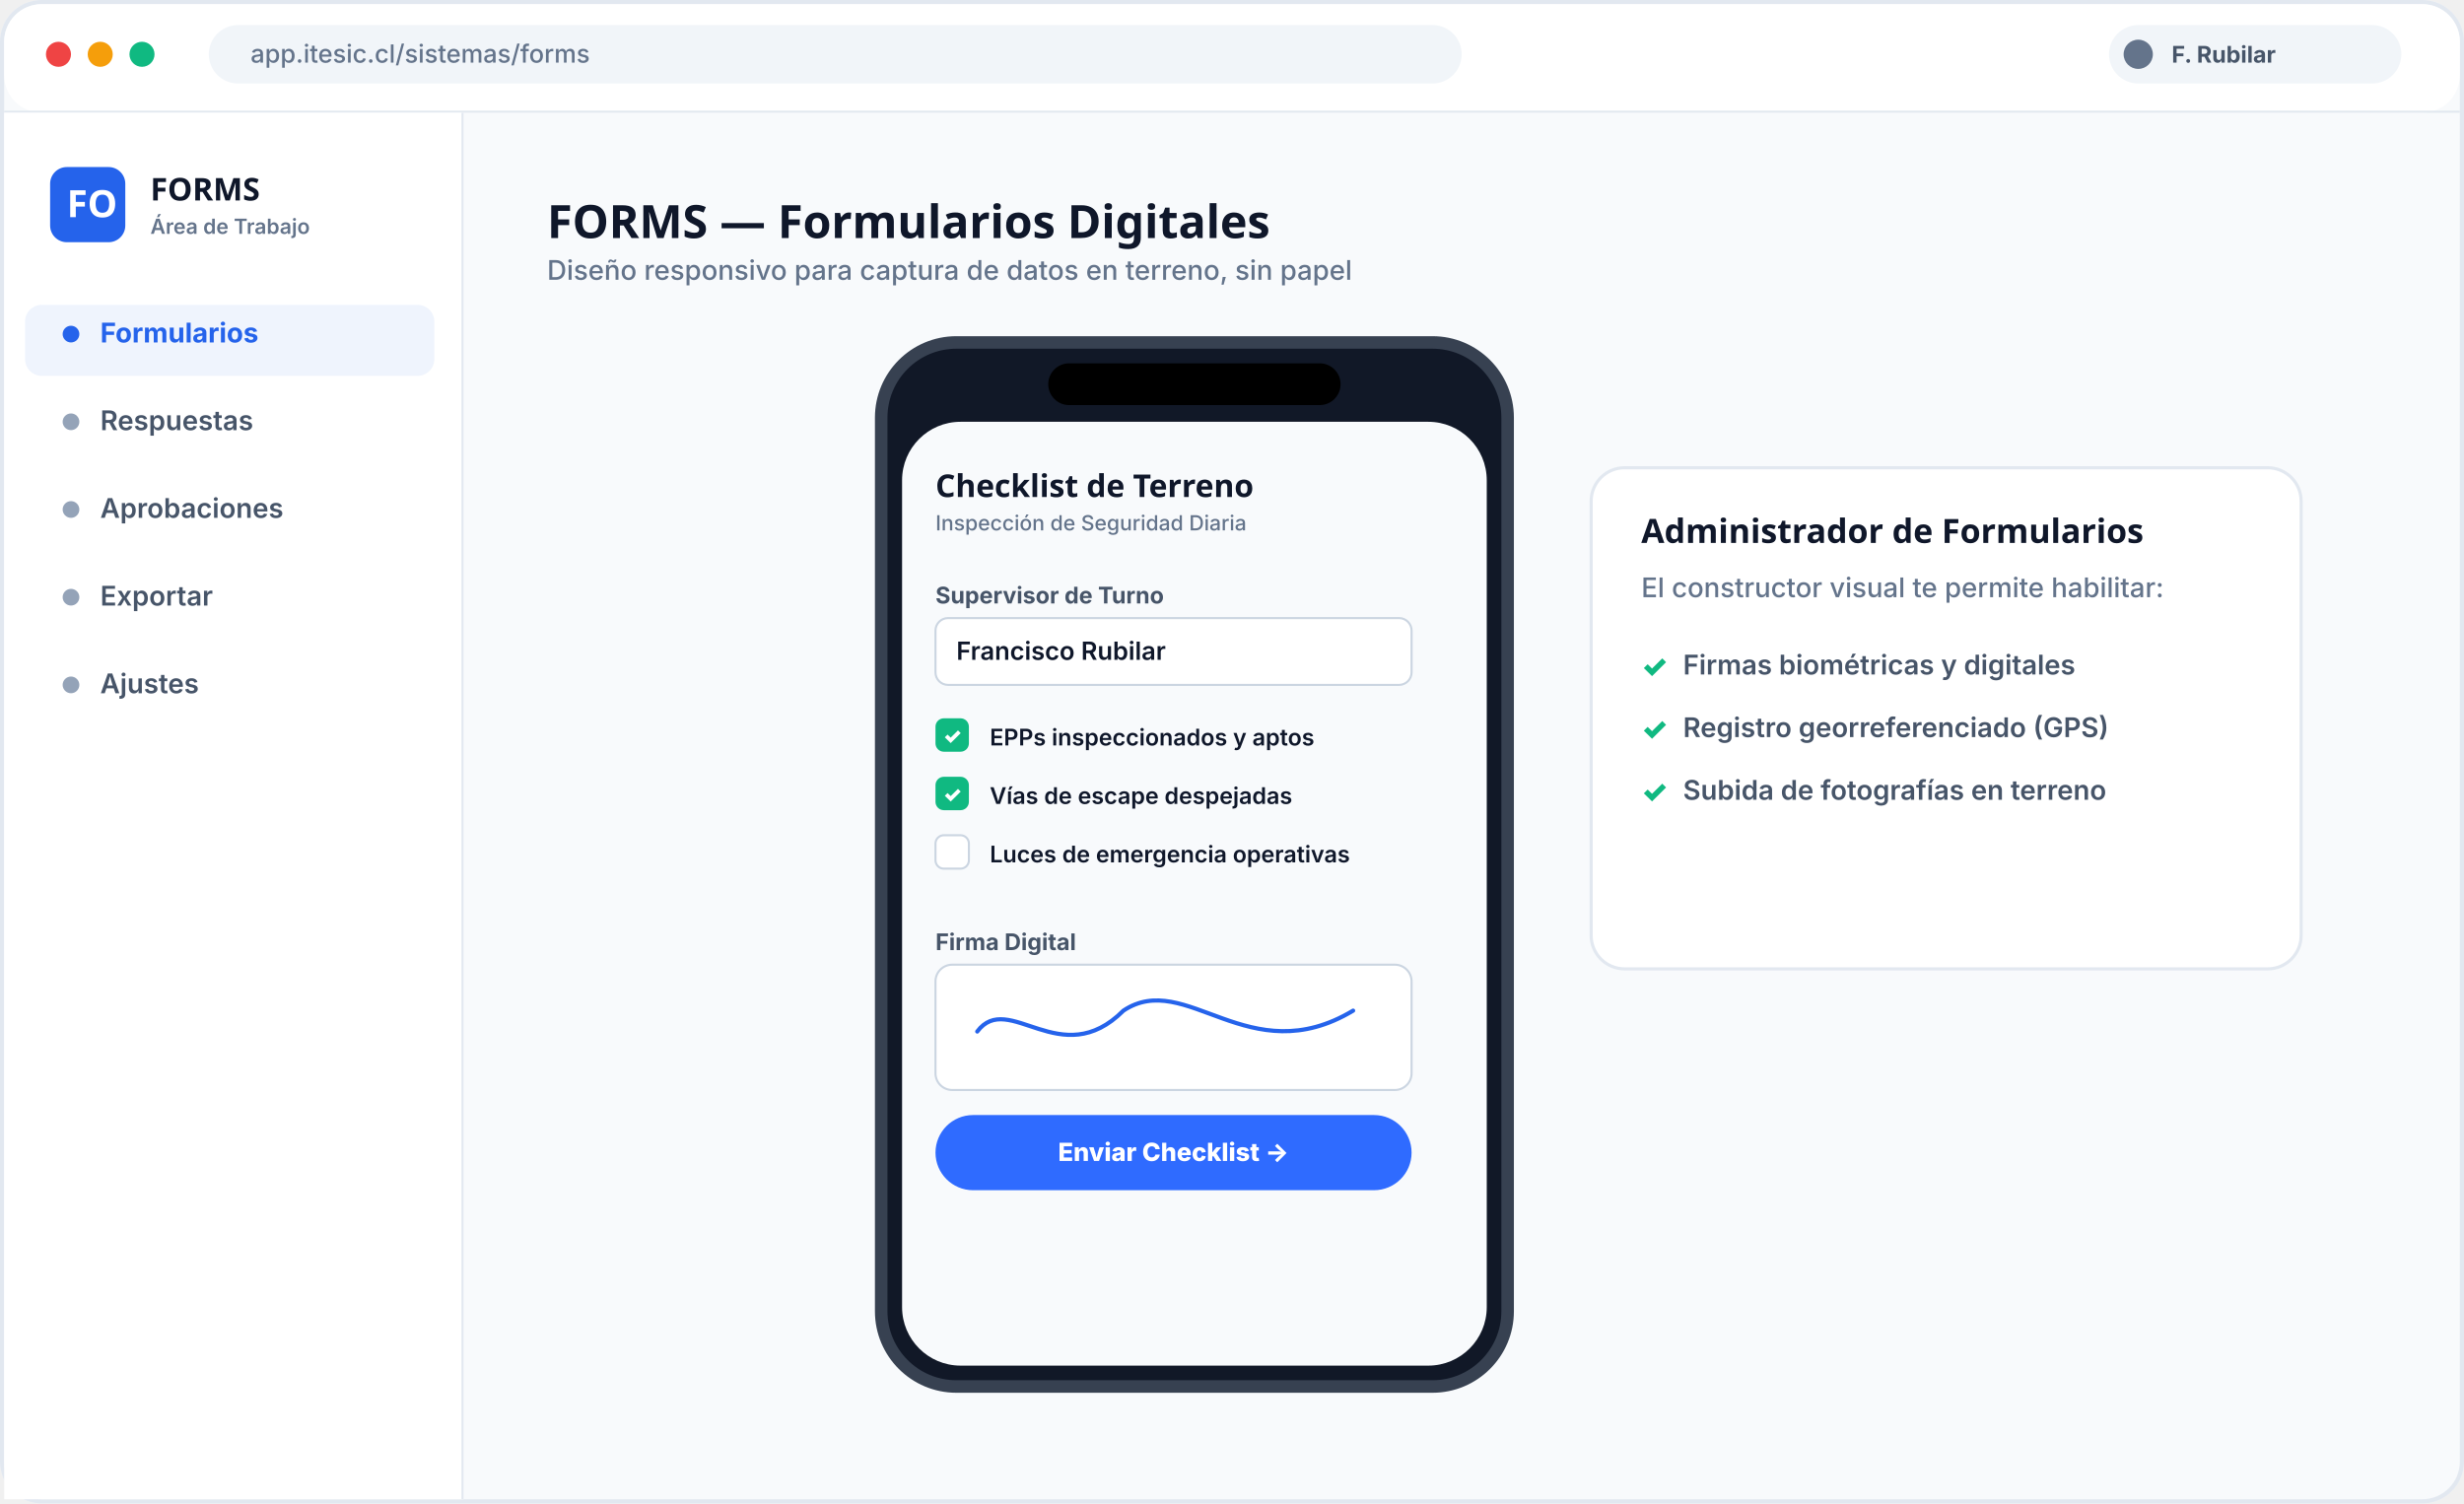
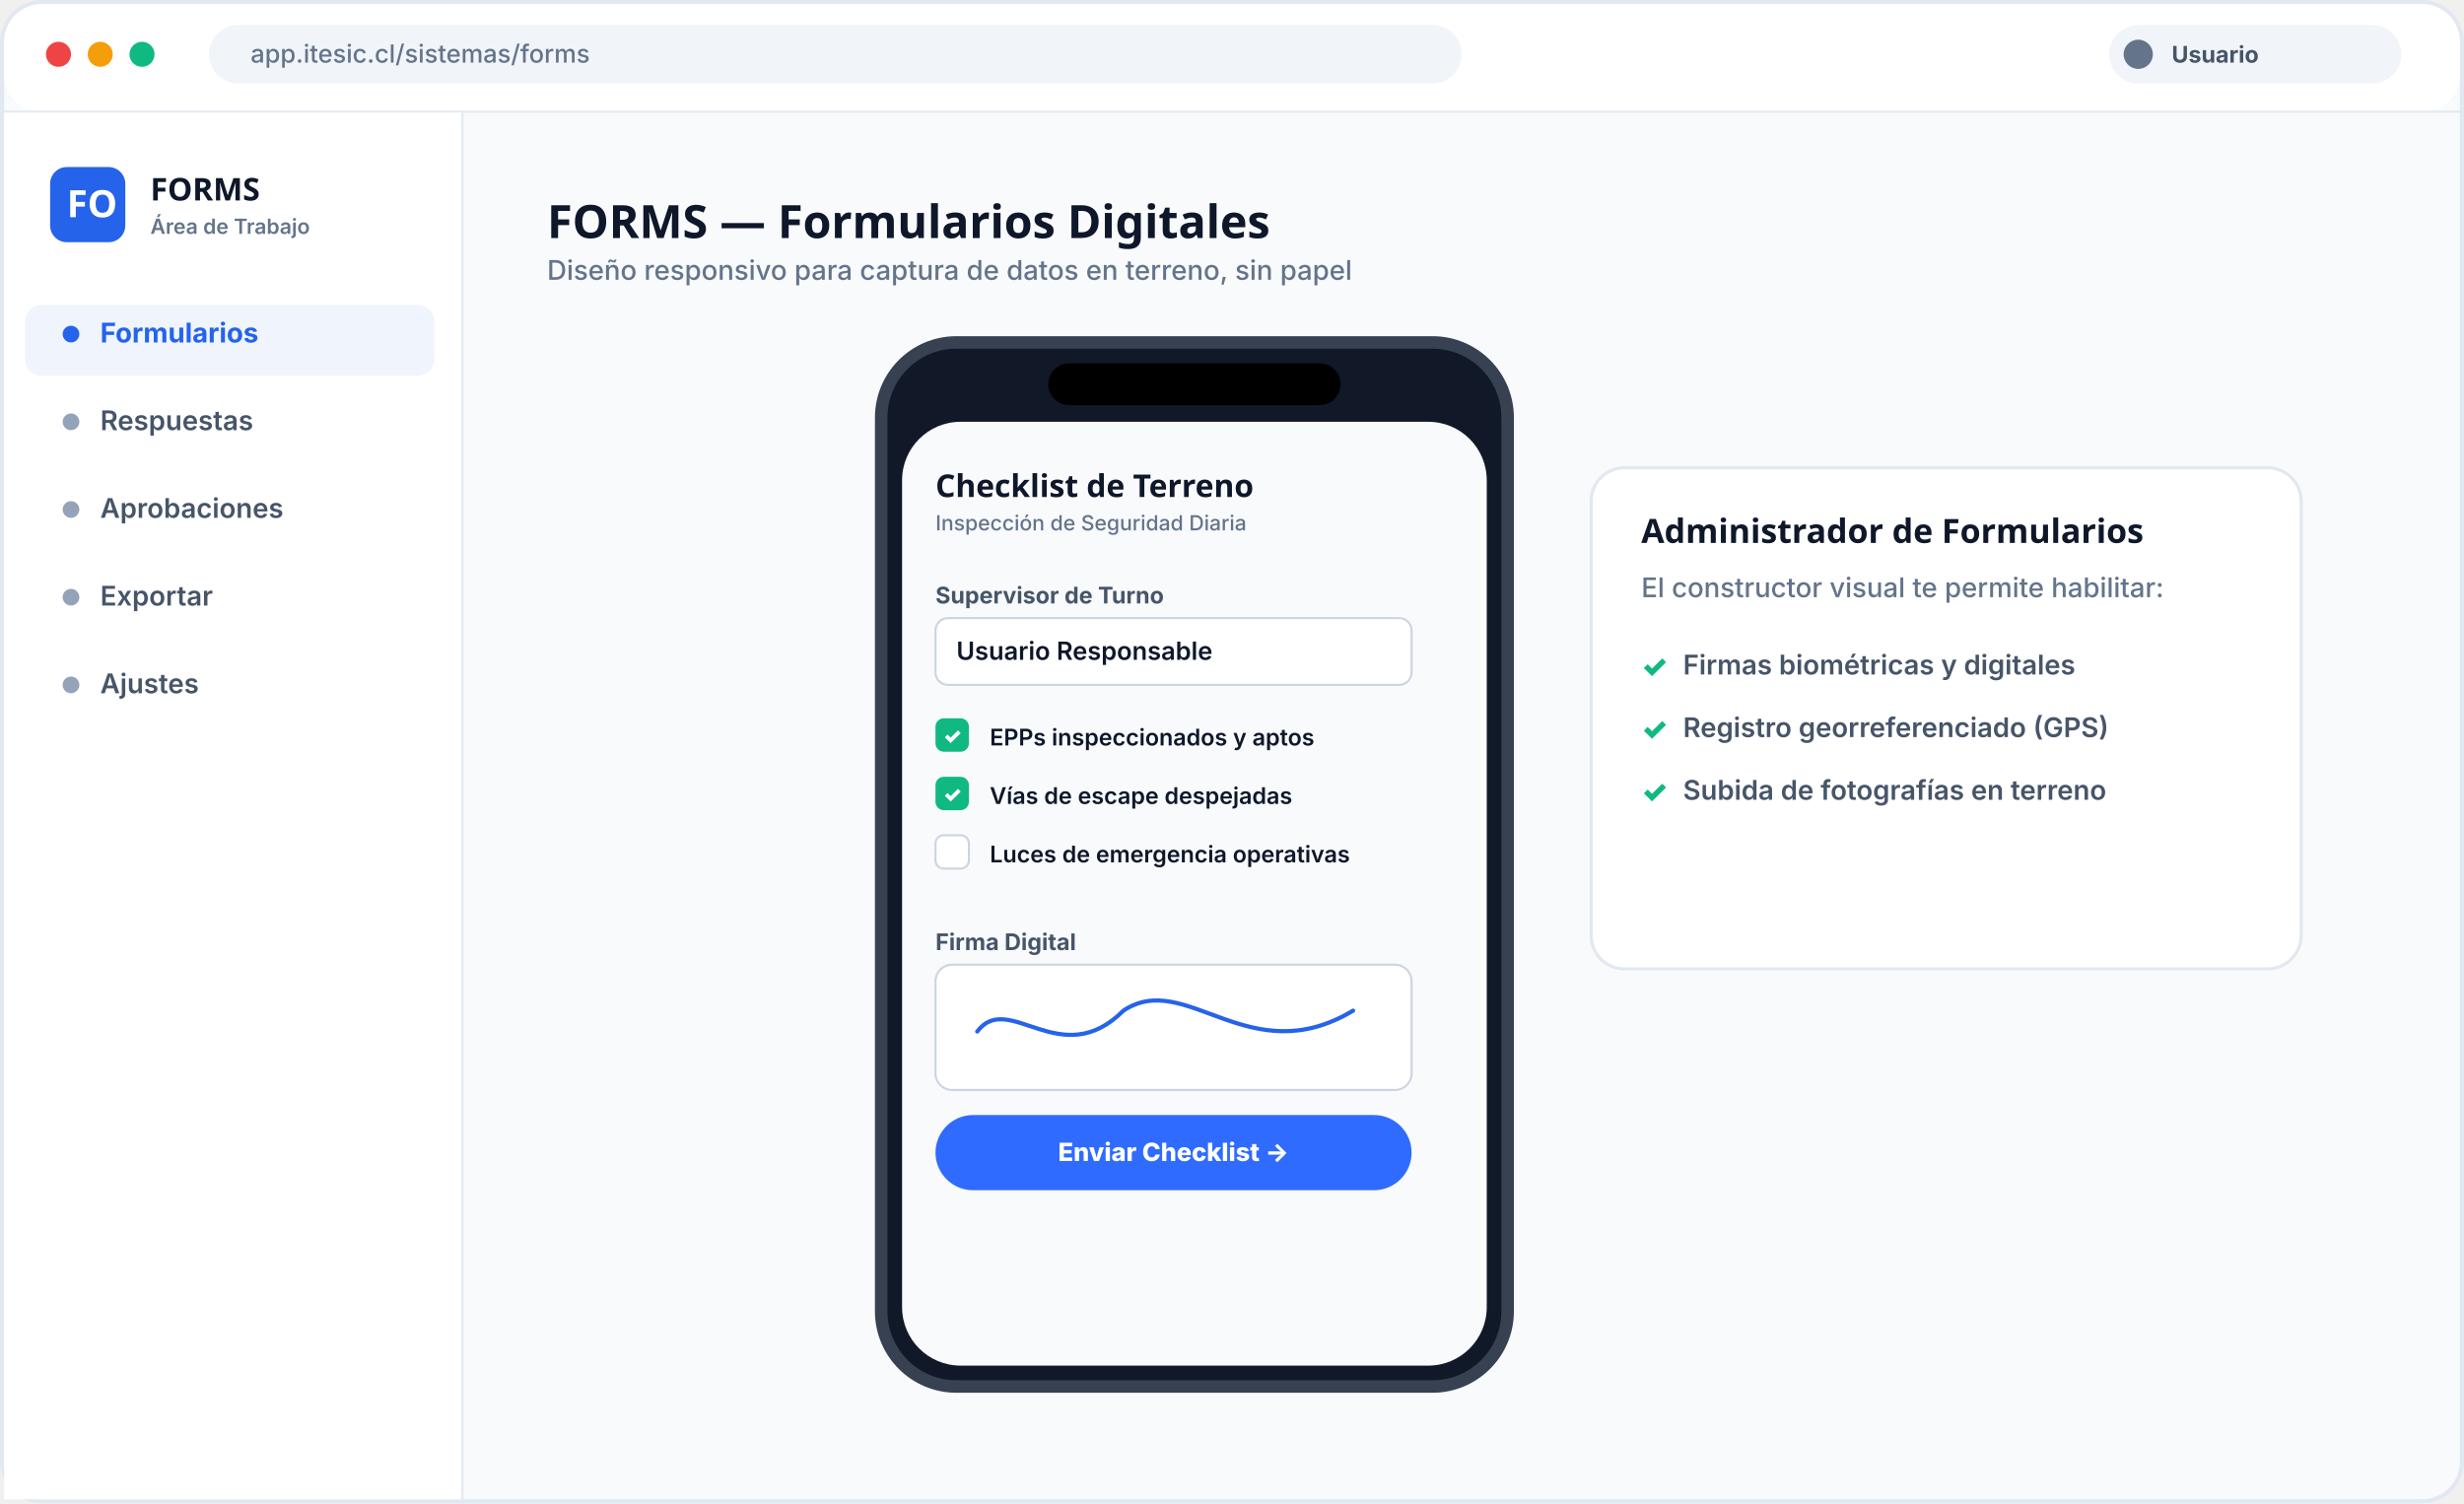
<svg xmlns="http://www.w3.org/2000/svg" width="1180" height="720" viewBox="0 0 1180 720" fill="none">
  <rect width="1180" height="720" rx="20" fill="#F3F5F9" />
  <rect x="1" y="1" width="1178" height="718" rx="19" fill="#F8FAFC" stroke="#E2E8F0" stroke-width="2" />
  <rect x="2" y="2" width="1176" height="52" rx="18" fill="#FFFFFF" />
  <rect x="2" y="53" width="1176" height="1" fill="#E2E8F0" />
  <circle cx="28" cy="26" r="6" fill="#EF4444" />
  <circle cx="48" cy="26" r="6" fill="#F59E0B" />
  <circle cx="68" cy="26" r="6" fill="#10B981" />
  <rect x="100" y="12" width="600" height="28" rx="14" fill="#F1F5F9" />
  <text x="120" y="30" fill="#64748B" font-family="Inter, sans-serif" font-size="12" font-weight="500">app.itesic.cl/sistemas/forms</text>
  <rect x="1010" y="12" width="140" height="28" rx="14" fill="#F1F5F9" />
  <circle cx="1024" cy="26" r="7" fill="#64748B" />
-   <text x="1040" y="30" fill="#475569" font-family="Inter, sans-serif" font-size="11" font-weight="700">F. Rubilar</text>
+   <text x="1040" y="30" fill="#475569" font-family="Inter, sans-serif" font-size="11" font-weight="700">Usuario</text>
  <rect x="2" y="54" width="220" height="664" fill="#FFFFFF" />
  <rect x="221" y="54" width="1" height="664" fill="#E2E8F0" />
  <rect x="24" y="80" width="36" height="36" rx="8" fill="#2563EB" />
  <text x="32" y="104" fill="#FFFFFF" font-family="Sora, sans-serif" font-size="18" font-weight="900">FO</text>
  <text x="72" y="96" fill="#0F172A" font-family="Sora, sans-serif" font-size="15" font-weight="800">FORMS</text>
  <text x="72" y="112" fill="#64748B" font-family="Inter, sans-serif" font-size="10" font-weight="600">Área de Trabajo</text>
  <rect x="12" y="146" width="196" height="34" rx="8" fill="#2563EB12" />
  <circle cx="34" cy="160" r="4" fill="#2563EB" />
  <text x="48" y="164" fill="#2563EB" font-family="Inter, sans-serif" font-size="13" font-weight="700">Formularios</text>
  <circle cx="34" cy="202" r="4" fill="#94A3B8" />
  <text x="48" y="206" fill="#475569" font-family="Inter, sans-serif" font-size="13" font-weight="600">Respuestas</text>
  <circle cx="34" cy="244" r="4" fill="#94A3B8" />
  <text x="48" y="248" fill="#475569" font-family="Inter, sans-serif" font-size="13" font-weight="600">Aprobaciones</text>
  <circle cx="34" cy="286" r="4" fill="#94A3B8" />
  <text x="48" y="290" fill="#475569" font-family="Inter, sans-serif" font-size="13" font-weight="600">Exportar</text>
  <circle cx="34" cy="328" r="4" fill="#94A3B8" />
  <text x="48" y="332" fill="#475569" font-family="Inter, sans-serif" font-size="13" font-weight="600">Ajustes</text>
  <g transform="translate(242, 74)">
    <text x="20" y="40" fill="#0F172A" font-family="Sora, sans-serif" font-size="22" font-weight="800">FORMS — Formularios Digitales</text>
    <text x="20" y="60" fill="#64748B" font-family="Inter, sans-serif" font-size="13" font-weight="500">Diseño responsivo para captura de datos en terreno, sin papel</text>
    <g transform="translate(180, 90)">
      <rect x="0" y="0" width="300" height="500" rx="36" fill="#111827" stroke="#374151" stroke-width="6" />
      <rect x="80" y="10" width="140" height="20" rx="10" fill="#000000" />
      <rect x="10" y="38" width="280" height="452" rx="28" fill="#F8FAFC" />
      <text x="26" y="74" fill="#0F172A" font-family="Sora, sans-serif" font-size="15" font-weight="800">Checklist de Terreno</text>
      <text x="26" y="90" fill="#64748B" font-family="Inter, sans-serif" font-size="10" font-weight="500">Inspección de Seguridad Diaria</text>
      <g transform="translate(26, 110)">
        <text x="0" y="15" fill="#475569" font-family="Inter, sans-serif" font-size="11" font-weight="700">Supervisor de Turno</text>
        <rect x="0" y="22" width="228" height="32" rx="6" fill="#FFFFFF" stroke="#CBD5E1" />
-         <text x="10" y="42" fill="#0F172A" font-family="Inter, sans-serif" font-size="12" font-weight="600">Francisco Rubilar</text>
+         <text x="10" y="42" fill="#0F172A" font-family="Inter, sans-serif" font-size="12" font-weight="600">Usuario Responsable</text>
        <g transform="translate(0, 70)">
          <rect x="0" y="0" width="16" height="16" rx="4" fill="#10B981" />
          <text x="8" y="12" fill="#FFFFFF" font-family="Inter, sans-serif" font-size="10" font-weight="900" text-anchor="middle">✓</text>
          <text x="26" y="13" fill="#0F172A" font-family="Inter, sans-serif" font-size="11" font-weight="600">EPPs inspeccionados y aptos</text>
          <rect x="0" y="28" width="16" height="16" rx="4" fill="#10B981" />
          <text x="8" y="40" fill="#FFFFFF" font-family="Inter, sans-serif" font-size="10" font-weight="900" text-anchor="middle">✓</text>
          <text x="26" y="41" fill="#0F172A" font-family="Inter, sans-serif" font-size="11" font-weight="600">Vías de escape despejadas</text>
          <rect x="0" y="56" width="16" height="16" rx="4" fill="#FFFFFF" stroke="#CBD5E1" />
          <text x="26" y="69" fill="#0F172A" font-family="Inter, sans-serif" font-size="11" font-weight="600">Luces de emergencia operativas</text>
        </g>
        <g transform="translate(0, 166)">
          <text x="0" y="15" fill="#475569" font-family="Inter, sans-serif" font-size="11" font-weight="700">Firma Digital</text>
          <rect x="0" y="22" width="228" height="60" rx="8" fill="#FFFFFF" stroke="#CBD5E1" />
          <path d="M20 54 C35 34, 60 74, 90 44 C120 24, 150 74, 200 44" stroke="#2563EB" stroke-width="2" stroke-linecap="round" fill="none" />
        </g>
        <rect x="0" y="260" width="228" height="36" rx="18" fill="#2F6BFF" />
        <text x="114" y="282" fill="#FFFFFF" font-family="Inter, sans-serif" font-size="12" font-weight="800" text-anchor="middle">Enviar Checklist →</text>
      </g>
    </g>
    <g transform="translate(520, 150)">
      <rect x="0" y="0" width="340" height="240" rx="16" fill="#FFFFFF" stroke="#E2E8F0" stroke-width="1.5" />
      <text x="24" y="36" fill="#0F172A" font-family="Sora, sans-serif" font-size="16" font-weight="800">Administrador de Formularios</text>
      <text x="24" y="62" fill="#64748B" font-family="Inter, sans-serif" font-size="13" font-weight="500" width="290">El constructor visual te permite habilitar:</text>
      <text x="24" y="100" fill="#10B981" font-family="Inter, sans-serif" font-size="14" font-weight="900">✓</text>
      <text x="44" y="99" fill="#475569" font-family="Inter, sans-serif" font-size="13" font-weight="600">Firmas biométricas y digitales</text>
      <text x="24" y="130" fill="#10B981" font-family="Inter, sans-serif" font-size="14" font-weight="900">✓</text>
      <text x="44" y="129" fill="#475569" font-family="Inter, sans-serif" font-size="13" font-weight="600">Registro georreferenciado (GPS)</text>
      <text x="24" y="160" fill="#10B981" font-family="Inter, sans-serif" font-size="14" font-weight="900">✓</text>
      <text x="44" y="159" fill="#475569" font-family="Inter, sans-serif" font-size="13" font-weight="600">Subida de fotografías en terreno</text>
    </g>
  </g>
</svg>
